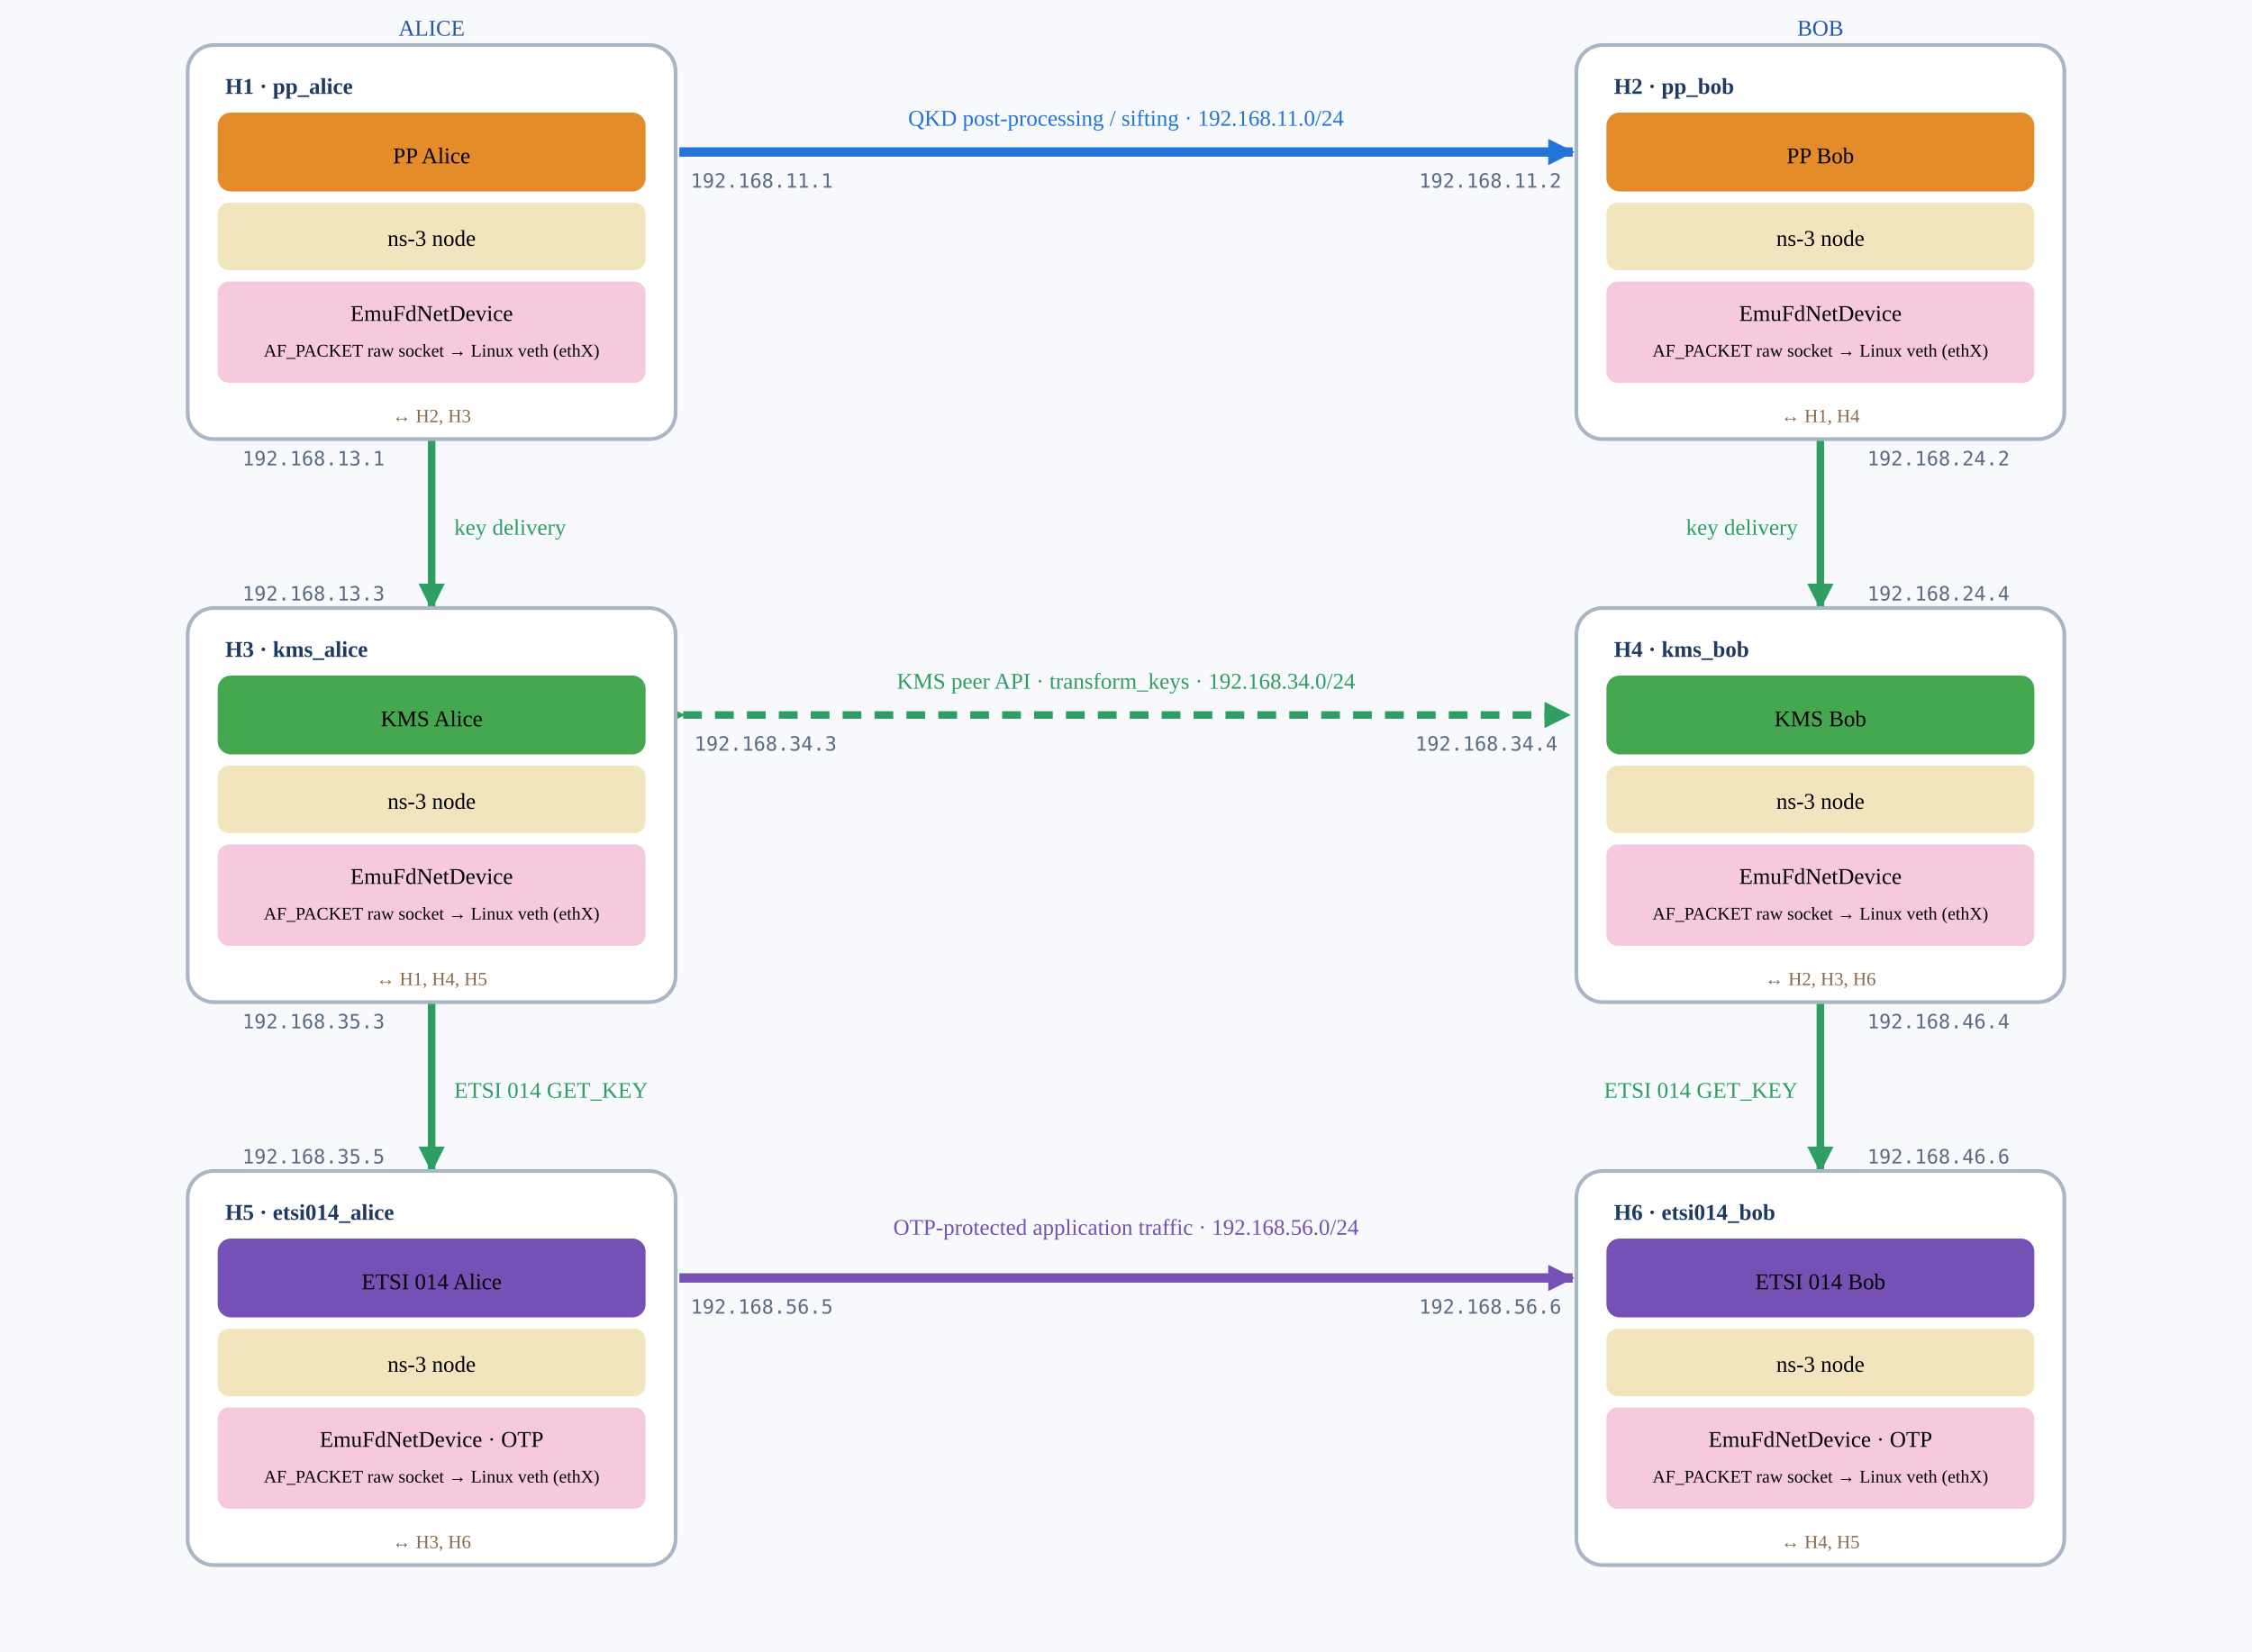
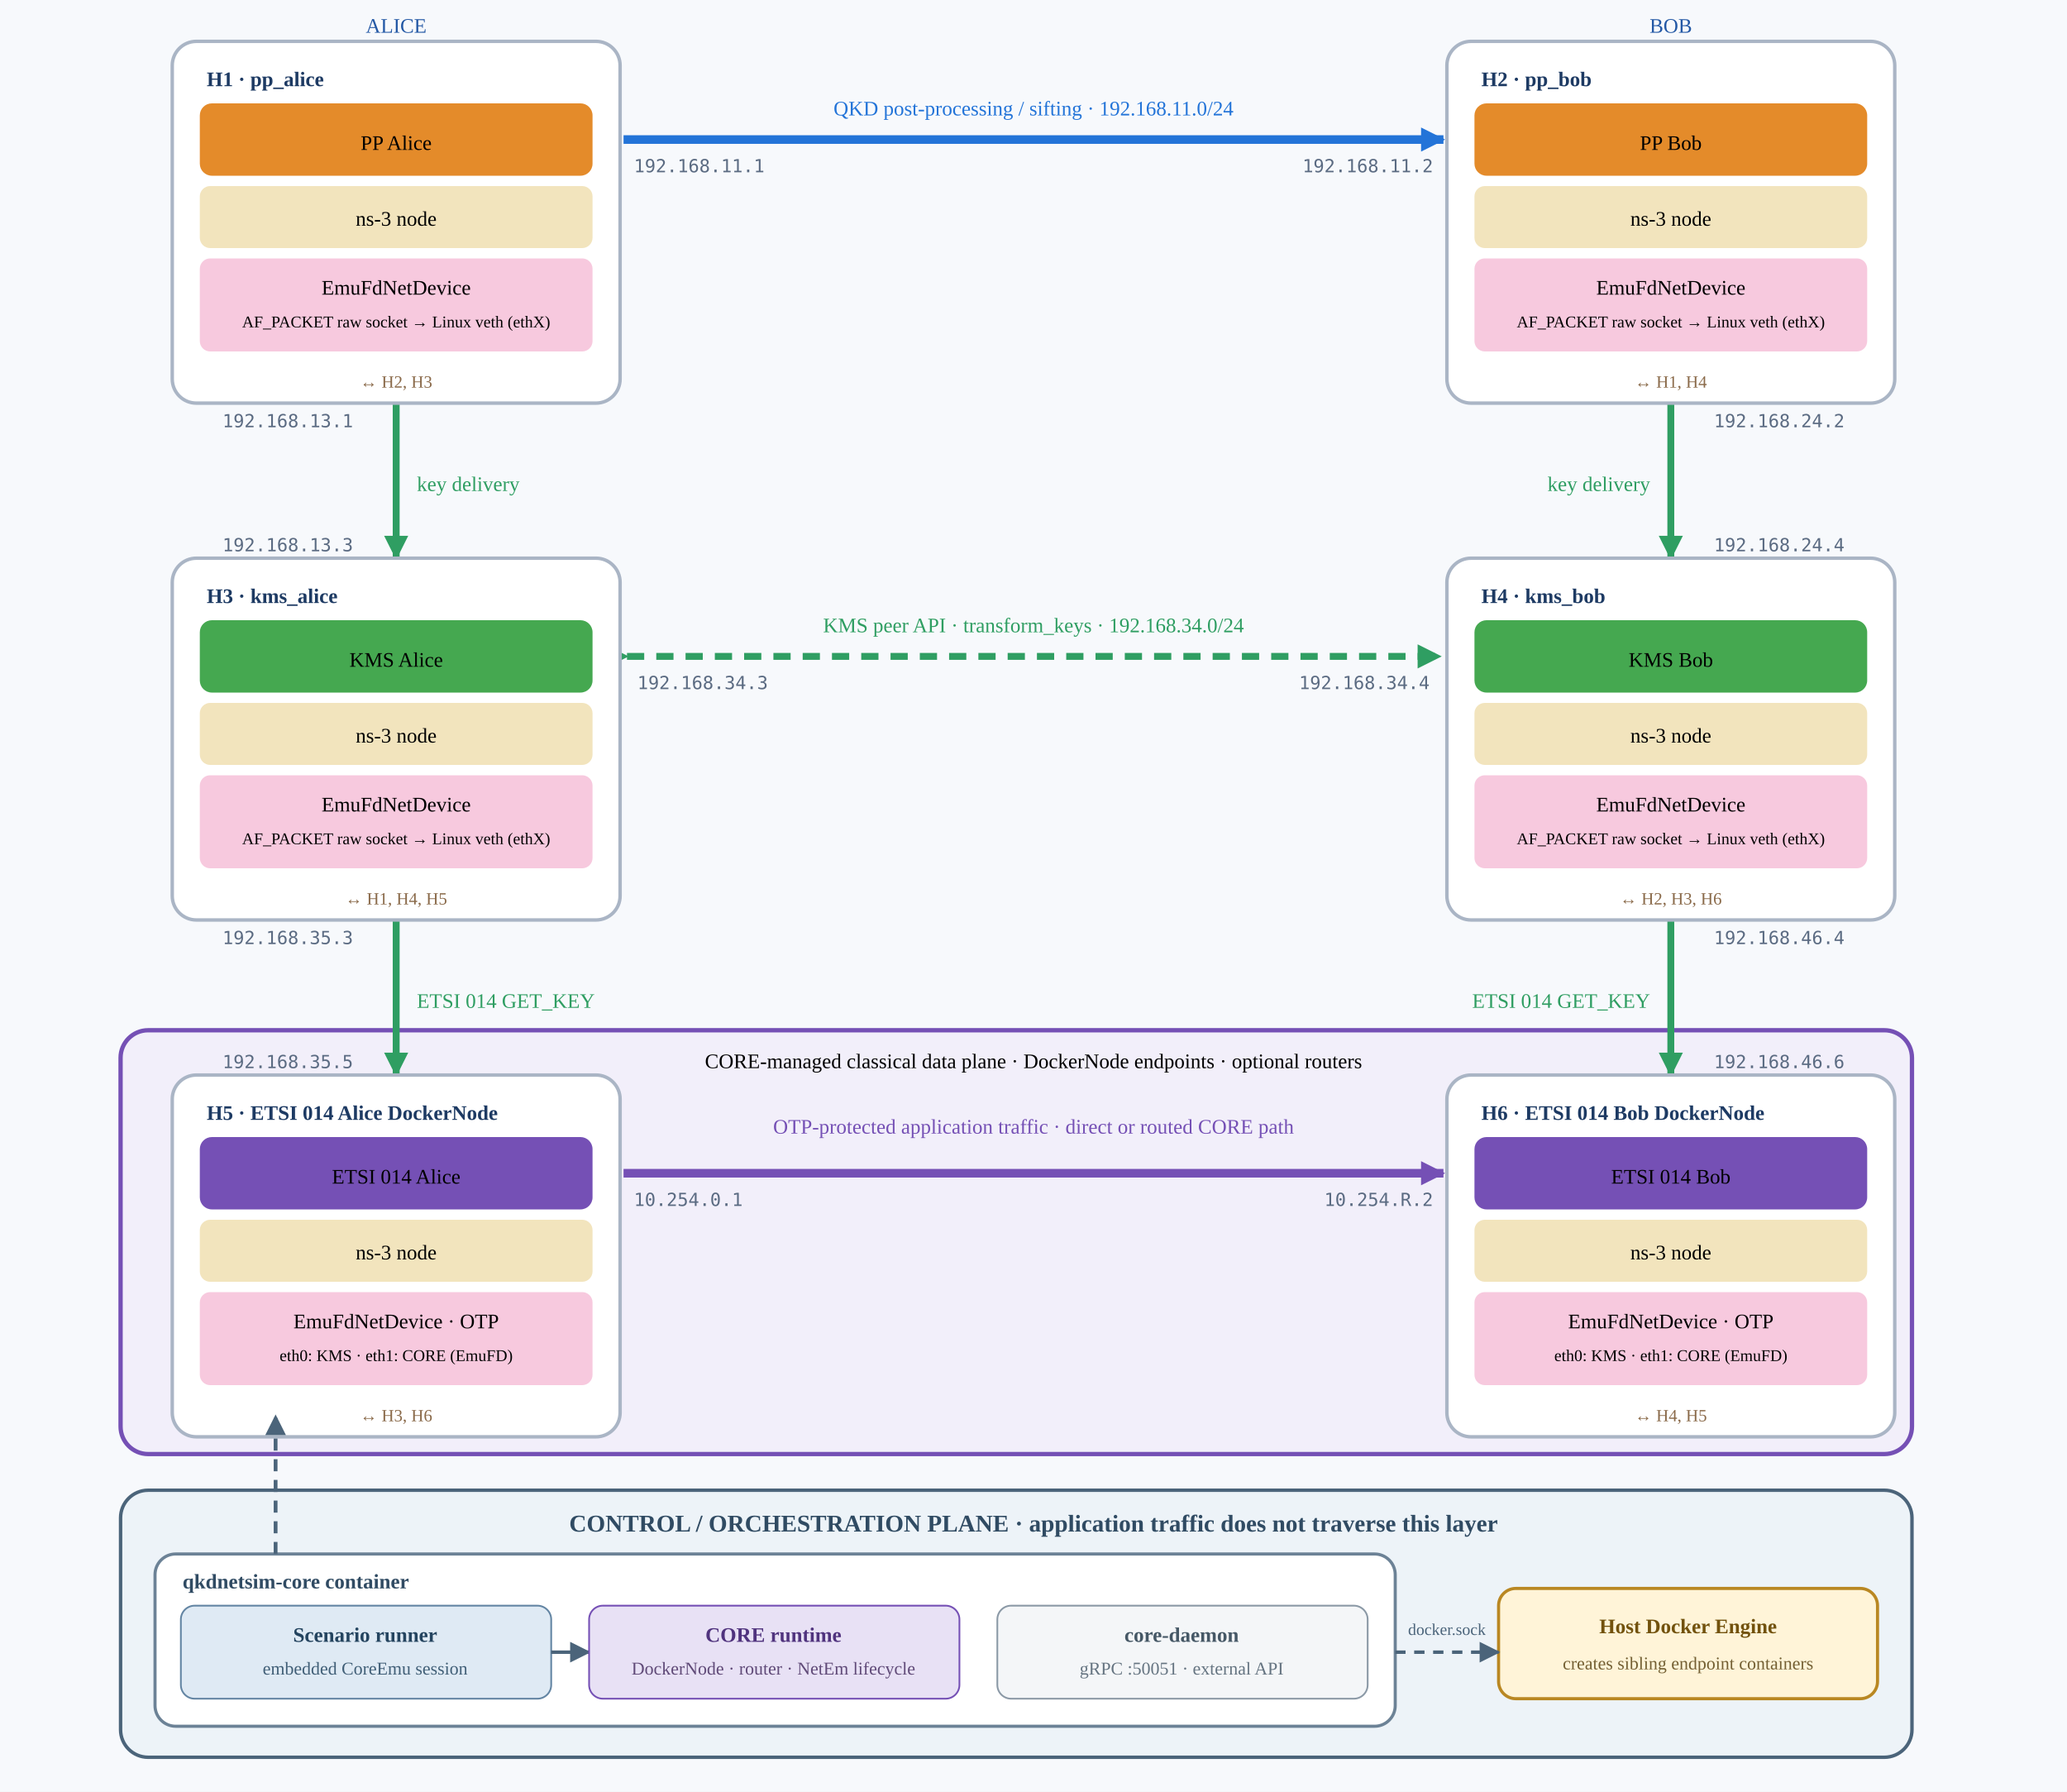
- <svg xmlns="http://www.w3.org/2000/svg" width="1200" height="880" viewBox="0 0 1200 880" role="img" aria-labelledby="title desc">
+ <svg xmlns="http://www.w3.org/2000/svg" width="1200" height="1040" viewBox="0 0 1200 1040" role="img" aria-labelledby="title desc">
  <defs>
    <marker id="ab" markerUnits="userSpaceOnUse" markerWidth="14" markerHeight="14" refX="13" refY="7" orient="auto">
      <path d="M0 0L14 7L0 14Z" fill="#2374d8" />
    </marker>
    <marker id="ag" markerUnits="userSpaceOnUse" markerWidth="14" markerHeight="14" refX="13" refY="7" orient="auto">
      <path d="M0 0L14 7L0 14Z" fill="#2f9e62" />
    </marker>
    <marker id="ap" markerUnits="userSpaceOnUse" markerWidth="14" markerHeight="14" refX="13" refY="7" orient="auto">
      <path d="M0 0L14 7L0 14Z" fill="#7550b5" />
    </marker>
+     <marker id="ac" markerUnits="userSpaceOnUse" markerWidth="12" markerHeight="12" refX="11" refY="6" orient="auto">
+       <path d="M0 0L12 6L0 12Z" fill="#4b647a" />
+     </marker>
  </defs>
-   <rect width="1200" height="880" fill="#f7f9fc" />
+   <rect width="1200" height="1040" fill="#f7f9fc" />
  <text x="230" y="19" text-anchor="middle" class="site" fill="#2358a5">ALICE</text>
  <text x="970" y="19" text-anchor="middle" class="site" fill="#2358a5">BOB</text>
+   <rect x="70" y="598" width="1040" height="246" rx="16" fill="#f2effa" stroke="#7550b5" stroke-width="2.5" />
+   <text x="600" y="620" text-anchor="middle" class="group">CORE-managed classical data plane · DockerNode endpoints · optional routers</text>
  <path d="M362 81H838" fill="none" stroke="#2374d8" stroke-width="5" marker-end="url(#ab)" />
  <text x="600" y="67" text-anchor="middle" class="edge" fill="#2374d8">QKD post-processing / sifting · 192.168.11.0/24</text>
  <text x="368" y="100" font-size="10.5" fill="#5b6b82" font-family="Consolas, monospace">192.168.11.1</text>
  <text x="832" y="100" text-anchor="end" font-size="10.5" fill="#5b6b82" font-family="Consolas, monospace">192.168.11.2</text>
  <path d="M230 234V324" fill="none" stroke="#2f9e62" stroke-width="4" marker-end="url(#ag)" />
  <path d="M970 234V324" fill="none" stroke="#2f9e62" stroke-width="4" marker-end="url(#ag)" />
  <text x="242" y="285" class="edge" fill="#2f9e62">key delivery</text>
  <text x="958" y="285" text-anchor="end" class="edge" fill="#2f9e62">key delivery</text>
  <text x="205" y="248" text-anchor="end" font-size="10.5" fill="#5b6b82" font-family="Consolas, monospace">192.168.13.1</text>
  <text x="205" y="320" text-anchor="end" font-size="10.5" fill="#5b6b82" font-family="Consolas, monospace">192.168.13.3</text>
  <text x="995" y="248" font-size="10.5" fill="#5b6b82" font-family="Consolas, monospace">192.168.24.2</text>
  <text x="995" y="320" font-size="10.5" fill="#5b6b82" font-family="Consolas, monospace">192.168.24.4</text>
  <path d="M364 381H836" fill="none" stroke="#2f9e62" stroke-width="4" stroke-dasharray="10 7" marker-end="url(#ag)" marker-start="url(#ag)" />
  <text x="600" y="367" text-anchor="middle" class="edge" fill="#2f9e62">KMS peer API · transform_keys · 192.168.34.0/24</text>
  <text x="370" y="400" font-size="10.5" fill="#5b6b82" font-family="Consolas, monospace">192.168.34.3</text>
  <text x="830" y="400" text-anchor="end" font-size="10.5" fill="#5b6b82" font-family="Consolas, monospace">192.168.34.4</text>
  <path d="M230 534V624" fill="none" stroke="#2f9e62" stroke-width="4" marker-end="url(#ag)" />
  <path d="M970 534V624" fill="none" stroke="#2f9e62" stroke-width="4" marker-end="url(#ag)" />
  <text x="242" y="585" class="edge" fill="#2f9e62">ETSI 014 GET_KEY</text>
  <text x="958" y="585" text-anchor="end" class="edge" fill="#2f9e62">ETSI 014 GET_KEY</text>
  <text x="205" y="548" text-anchor="end" font-size="10.5" fill="#5b6b82" font-family="Consolas, monospace">192.168.35.3</text>
  <text x="205" y="620" text-anchor="end" font-size="10.5" fill="#5b6b82" font-family="Consolas, monospace">192.168.35.5</text>
  <text x="995" y="548" font-size="10.5" fill="#5b6b82" font-family="Consolas, monospace">192.168.46.4</text>
  <text x="995" y="620" font-size="10.5" fill="#5b6b82" font-family="Consolas, monospace">192.168.46.6</text>
  <path d="M362 681H838" fill="none" stroke="#7550b5" stroke-width="5" marker-end="url(#ap)" />
-   <text x="600" y="658" text-anchor="middle" class="edge" fill="#7550b5">OTP-protected application traffic · 192.168.56.0/24</text>
-   <text x="368" y="700" font-size="10.5" fill="#5b6b82" font-family="Consolas, monospace">192.168.56.5</text>
-   <text x="832" y="700" text-anchor="end" font-size="10.5" fill="#5b6b82" font-family="Consolas, monospace">192.168.56.6</text>
+   <text x="600" y="658" text-anchor="middle" class="edge" fill="#7550b5">OTP-protected application traffic · direct or routed CORE path</text>
+   <text x="368" y="700" font-size="10.5" fill="#5b6b82" font-family="Consolas, monospace">10.254.0.1</text>
+   <text x="832" y="700" text-anchor="end" font-size="10.5" fill="#5b6b82" font-family="Consolas, monospace">10.254.R.2</text>
  <g transform="translate(100 24)">
    <rect width="260" height="210" rx="14" fill="#fff" stroke="#aab5c5" stroke-width="2" />
    <text x="20" y="26" class="host" fill="#1d3a63" font-weight="800">H1 · pp_alice</text>
    <rect x="16" y="36" width="228" height="42" rx="7" fill="#e48b2a" />
    <text x="130" y="63" text-anchor="middle" class="role">PP Alice</text>
    <rect x="16" y="84" width="228" height="36" rx="6" fill="#f2e4bd" />
    <text x="130" y="107" text-anchor="middle" class="layer">ns-3 node</text>
    <rect x="16" y="126" width="228" height="54" rx="6" fill="#f7c9de" />
    <text x="130" y="147" text-anchor="middle" class="layer">EmuFdNetDevice</text>
    <text x="130" y="166" text-anchor="middle" class="layer" font-size="9.5">AF_PACKET raw socket → Linux veth (ethX)</text>
    <text x="130" y="201" text-anchor="middle" font-size="10" fill="#8a6a4a">↔ H2, H3</text>
  </g>
  <g transform="translate(840 24)">
    <rect width="260" height="210" rx="14" fill="#fff" stroke="#aab5c5" stroke-width="2" />
    <text x="20" y="26" class="host" fill="#1d3a63" font-weight="800">H2 · pp_bob</text>
    <rect x="16" y="36" width="228" height="42" rx="7" fill="#e48b2a" />
    <text x="130" y="63" text-anchor="middle" class="role">PP Bob</text>
    <rect x="16" y="84" width="228" height="36" rx="6" fill="#f2e4bd" />
    <text x="130" y="107" text-anchor="middle" class="layer">ns-3 node</text>
    <rect x="16" y="126" width="228" height="54" rx="6" fill="#f7c9de" />
    <text x="130" y="147" text-anchor="middle" class="layer">EmuFdNetDevice</text>
    <text x="130" y="166" text-anchor="middle" class="layer" font-size="9.5">AF_PACKET raw socket → Linux veth (ethX)</text>
    <text x="130" y="201" text-anchor="middle" font-size="10" fill="#8a6a4a">↔ H1, H4</text>
  </g>
  <g transform="translate(100 324)">
    <rect width="260" height="210" rx="14" fill="#fff" stroke="#aab5c5" stroke-width="2" />
    <text x="20" y="26" class="host" fill="#1d3a63" font-weight="800">H3 · kms_alice</text>
    <rect x="16" y="36" width="228" height="42" rx="7" fill="#45a850" />
    <text x="130" y="63" text-anchor="middle" class="role">KMS Alice</text>
    <rect x="16" y="84" width="228" height="36" rx="6" fill="#f2e4bd" />
    <text x="130" y="107" text-anchor="middle" class="layer">ns-3 node</text>
    <rect x="16" y="126" width="228" height="54" rx="6" fill="#f7c9de" />
    <text x="130" y="147" text-anchor="middle" class="layer">EmuFdNetDevice</text>
    <text x="130" y="166" text-anchor="middle" class="layer" font-size="9.5">AF_PACKET raw socket → Linux veth (ethX)</text>
    <text x="130" y="201" text-anchor="middle" font-size="10" fill="#8a6a4a">↔ H1, H4, H5</text>
  </g>
  <g transform="translate(840 324)">
    <rect width="260" height="210" rx="14" fill="#fff" stroke="#aab5c5" stroke-width="2" />
    <text x="20" y="26" class="host" fill="#1d3a63" font-weight="800">H4 · kms_bob</text>
    <rect x="16" y="36" width="228" height="42" rx="7" fill="#45a850" />
    <text x="130" y="63" text-anchor="middle" class="role">KMS Bob</text>
    <rect x="16" y="84" width="228" height="36" rx="6" fill="#f2e4bd" />
    <text x="130" y="107" text-anchor="middle" class="layer">ns-3 node</text>
    <rect x="16" y="126" width="228" height="54" rx="6" fill="#f7c9de" />
    <text x="130" y="147" text-anchor="middle" class="layer">EmuFdNetDevice</text>
    <text x="130" y="166" text-anchor="middle" class="layer" font-size="9.5">AF_PACKET raw socket → Linux veth (ethX)</text>
    <text x="130" y="201" text-anchor="middle" font-size="10" fill="#8a6a4a">↔ H2, H3, H6</text>
  </g>
  <g transform="translate(100 624)">
    <rect width="260" height="210" rx="14" fill="#fff" stroke="#aab5c5" stroke-width="2" />
-     <text x="20" y="26" class="host" fill="#1d3a63" font-weight="800">H5 · etsi014_alice</text>
+     <text x="20" y="26" class="host" fill="#1d3a63" font-weight="800">H5 · ETSI 014 Alice DockerNode</text>
    <rect x="16" y="36" width="228" height="42" rx="7" fill="#7550b5" />
    <text x="130" y="63" text-anchor="middle" class="role">ETSI 014 Alice</text>
    <rect x="16" y="84" width="228" height="36" rx="6" fill="#f2e4bd" />
    <text x="130" y="107" text-anchor="middle" class="layer">ns-3 node</text>
    <rect x="16" y="126" width="228" height="54" rx="6" fill="#f7c9de" />
    <text x="130" y="147" text-anchor="middle" class="layer">EmuFdNetDevice · OTP</text>
-     <text x="130" y="166" text-anchor="middle" class="layer" font-size="9.5">AF_PACKET raw socket → Linux veth (ethX)</text>
+     <text x="130" y="166" text-anchor="middle" class="layer" font-size="9.5">eth0: KMS · eth1: CORE (EmuFD)</text>
    <text x="130" y="201" text-anchor="middle" font-size="10" fill="#8a6a4a">↔ H3, H6</text>
  </g>
  <g transform="translate(840 624)">
    <rect width="260" height="210" rx="14" fill="#fff" stroke="#aab5c5" stroke-width="2" />
-     <text x="20" y="26" class="host" fill="#1d3a63" font-weight="800">H6 · etsi014_bob</text>
+     <text x="20" y="26" class="host" fill="#1d3a63" font-weight="800">H6 · ETSI 014 Bob DockerNode</text>
    <rect x="16" y="36" width="228" height="42" rx="7" fill="#7550b5" />
    <text x="130" y="63" text-anchor="middle" class="role">ETSI 014 Bob</text>
    <rect x="16" y="84" width="228" height="36" rx="6" fill="#f2e4bd" />
    <text x="130" y="107" text-anchor="middle" class="layer">ns-3 node</text>
    <rect x="16" y="126" width="228" height="54" rx="6" fill="#f7c9de" />
    <text x="130" y="147" text-anchor="middle" class="layer">EmuFdNetDevice · OTP</text>
-     <text x="130" y="166" text-anchor="middle" class="layer" font-size="9.5">AF_PACKET raw socket → Linux veth (ethX)</text>
+     <text x="130" y="166" text-anchor="middle" class="layer" font-size="9.5">eth0: KMS · eth1: CORE (EmuFD)</text>
    <text x="130" y="201" text-anchor="middle" font-size="10" fill="#8a6a4a">↔ H4, H5</text>
  </g>
+   <rect x="70" y="865" width="1040" height="155" rx="16" fill="#edf3f8" stroke="#4b647a" stroke-width="2" />
+   <text x="600" y="889" text-anchor="middle" font-size="14" font-weight="700" fill="#304b63">CONTROL / ORCHESTRATION PLANE · application traffic does not traverse this layer</text>
+   <rect x="90" y="902" width="720" height="100" rx="12" fill="#fff" stroke="#6c8296" stroke-width="1.8" />
+   <text x="106" y="922" font-size="12" font-weight="700" fill="#304b63">qkdnetsim-core container</text>
+   <rect x="105" y="932" width="215" height="54" rx="8" fill="#dfeaf4" stroke="#6385a3" />
+   <text x="212" y="953" text-anchor="middle" font-size="12" font-weight="700" fill="#24445f">Scenario runner</text>
+   <text x="212" y="972" text-anchor="middle" font-size="10.5" fill="#415f77">embedded CoreEmu session</text>
+   <path d="M320 959H342" fill="none" stroke="#4b647a" stroke-width="2" marker-end="url(#ac)" />
+   <rect x="342" y="932" width="215" height="54" rx="8" fill="#e8e1f5" stroke="#7550b5" />
+   <text x="449" y="953" text-anchor="middle" font-size="12" font-weight="700" fill="#50337e">CORE runtime</text>
+   <text x="449" y="972" text-anchor="middle" font-size="10.5" fill="#604a78">DockerNode · router · NetEm lifecycle</text>
+   <rect x="579" y="932" width="215" height="54" rx="8" fill="#f4f6f8" stroke="#8b99a6" />
+   <text x="686" y="953" text-anchor="middle" font-size="12" font-weight="700" fill="#465866">core-daemon</text>
+   <text x="686" y="972" text-anchor="middle" font-size="10.5" fill="#657481">gRPC :50051 · external API</text>
+   <rect x="870" y="922" width="220" height="64" rx="10" fill="#fff4d8" stroke="#b98722" stroke-width="1.8" />
+   <text x="980" y="948" text-anchor="middle" font-size="12" font-weight="700" fill="#72520d">Host Docker Engine</text>
+   <text x="980" y="969" text-anchor="middle" font-size="10.5" fill="#735f32">creates sibling endpoint containers</text>
+   <path d="M810 959H870" fill="none" stroke="#4b647a" stroke-width="2" stroke-dasharray="6 5" marker-end="url(#ac)" />
+   <text x="840" y="949" text-anchor="middle" font-size="9.5" fill="#4b647a">docker.sock</text>
+   <path d="M160 902V822" fill="none" stroke="#4b647a" stroke-width="2.2" stroke-dasharray="7 5" marker-end="url(#ac)" />
</svg>
